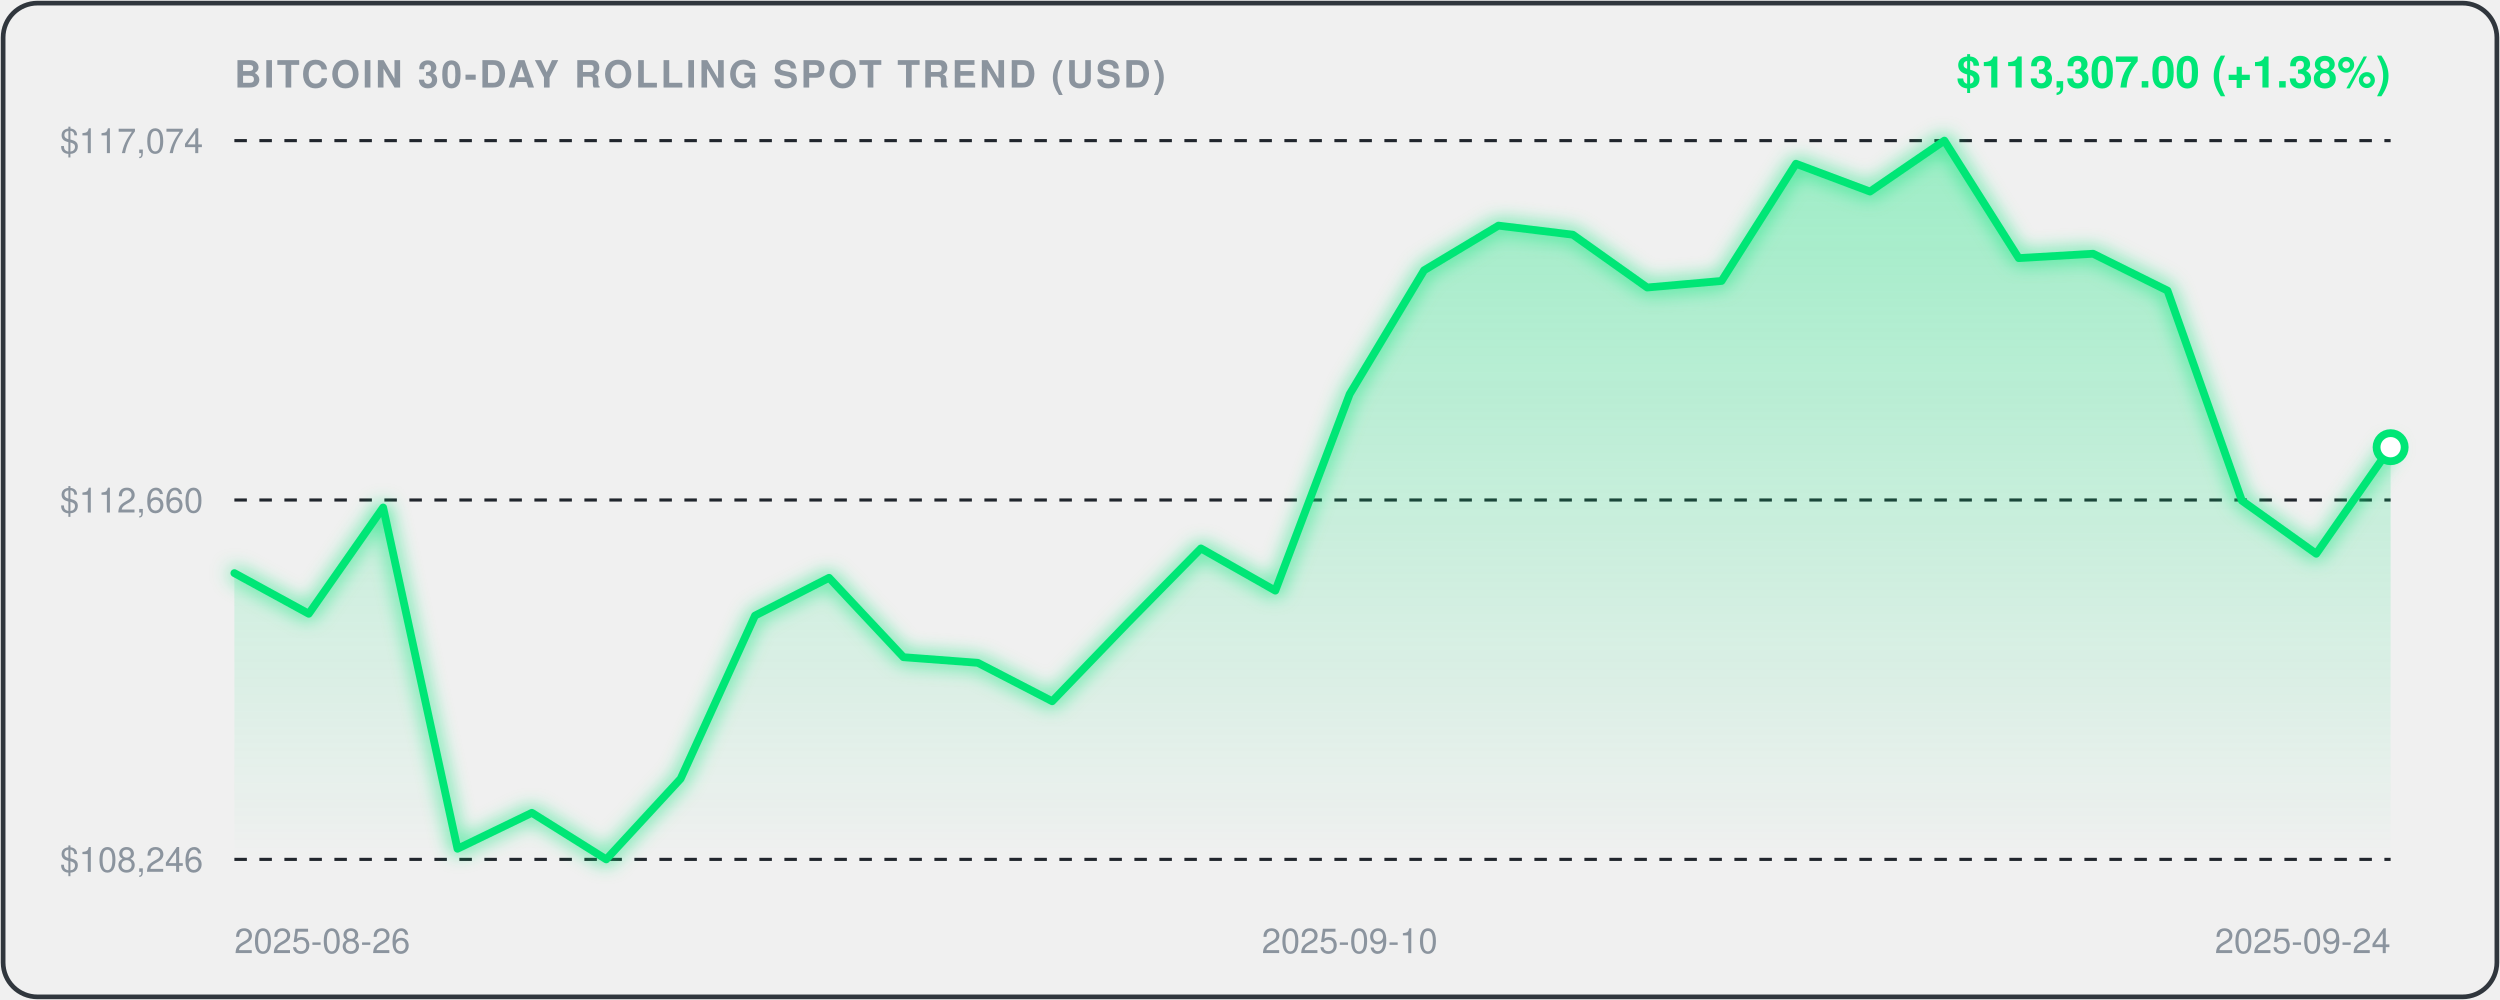
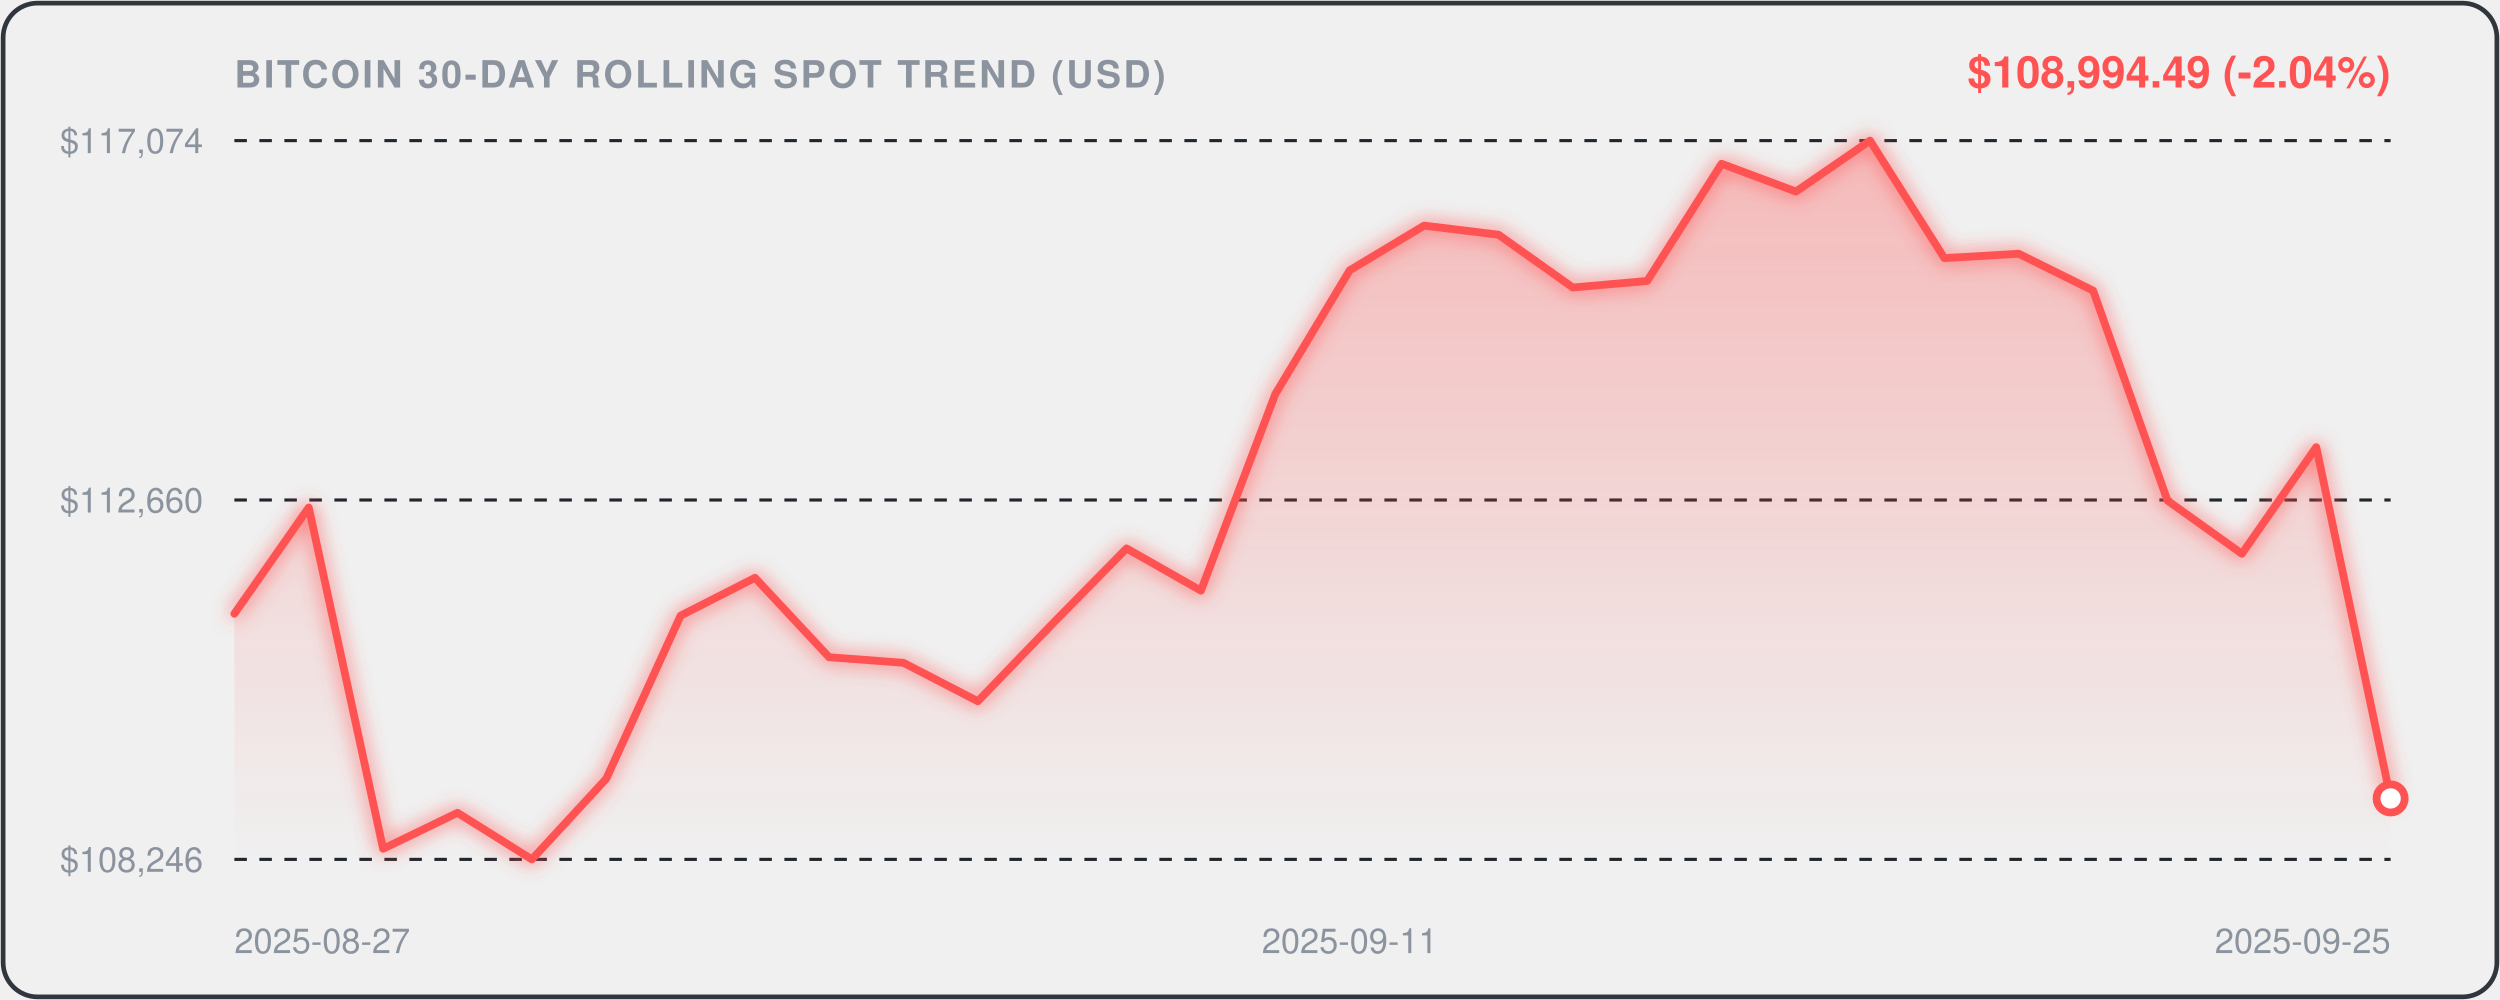
<svg xmlns="http://www.w3.org/2000/svg" viewBox="0 0 800 320" width="100%" height="100%" style="background:#0d1117;border-radius:12px;font-family:-apple-system,BlinkMacSystemFont,'Segoe UI',Helvetica,Arial,sans-serif;">
  <defs>
    <linearGradient id="areaGrad" x1="0" y1="0" x2="0" y2="1">
-       <stop offset="0%" stop-color="rgba(0, 230, 118, 0.35)" />
-       <stop offset="100%" stop-color="rgba(0, 230, 118, 0.0)" />
+       <stop offset="0%" stop-color="rgba(255, 82, 82, 0.35)" />
+       <stop offset="100%" stop-color="rgba(255, 82, 82, 0.0)" />
    </linearGradient>
    <filter id="glow" x="-20%" y="-20%" width="140%" height="140%">
      <feGaussianBlur stdDeviation="3" result="blur" />
      <feComposite in="SourceGraphic" in2="blur" operator="over" />
    </filter>
  </defs>
  <rect x="1" y="1" width="798" height="318" rx="11" fill="none" stroke="#30363d" stroke-width="1.5" />
  <text x="75" y="28" fill="#8b949e" font-size="12" font-weight="600" letter-spacing="0.8">BITCOIN 30-DAY ROLLING SPOT TREND (USD)</text>
-   <text x="765" y="28" text-anchor="end" fill="#00E676" font-size="14" font-weight="700">$113,307.00 (+1.38%)</text>
+   <text x="765" y="28" text-anchor="end" fill="#FF5252" font-size="14" font-weight="700">$108,994.49 (-2.04%)</text>
  <line x1="75" y1="45" x2="765" y2="45" stroke="#21262d" stroke-width="1" stroke-dasharray="4,4" />
  <text x="65" y="49" text-anchor="end" fill="#8b949e" font-size="11">$117,074</text>
  <line x1="75" y1="160.0" x2="765" y2="160.0" stroke="#21262d" stroke-width="1" stroke-dasharray="4,4" />
  <text x="65" y="164.0" text-anchor="end" fill="#8b949e" font-size="11">$112,660</text>
  <line x1="75" y1="275" x2="765" y2="275" stroke="#21262d" stroke-width="1" stroke-dasharray="4,4" />
  <text x="65" y="279" text-anchor="end" fill="#8b949e" font-size="11">$108,246</text>
-   <path d="M 75.0,183.4 L 98.8,196.4 L 122.6,162.4 L 146.4,271.6 L 170.2,260.1 L 194.0,275.0 L 217.8,249.2 L 241.6,197.0 L 265.3,184.9 L 289.1,210.3 L 312.9,212.1 L 336.7,224.4 L 360.5,199.7 L 384.3,175.5 L 408.1,189.0 L 431.9,126.1 L 455.7,86.5 L 479.5,72.2 L 503.3,75.1 L 527.1,92.0 L 550.9,89.9 L 574.7,52.4 L 598.4,61.3 L 622.2,45.0 L 646.0,82.6 L 669.8,81.2 L 693.6,93.0 L 717.4,160.2 L 741.2,177.2 L 765.0,143.1 L 765.0,275.0 L 75.0,275.0 Z" fill="url(#areaGrad)" />
-   <path d="M 75.0,183.4 L 98.8,196.4 L 122.6,162.4 L 146.4,271.6 L 170.2,260.1 L 194.0,275.0 L 217.8,249.2 L 241.6,197.0 L 265.3,184.9 L 289.1,210.3 L 312.9,212.1 L 336.7,224.4 L 360.5,199.7 L 384.3,175.5 L 408.1,189.0 L 431.9,126.1 L 455.7,86.5 L 479.5,72.2 L 503.3,75.1 L 527.1,92.0 L 550.9,89.9 L 574.7,52.4 L 598.4,61.3 L 622.2,45.0 L 646.0,82.6 L 669.8,81.2 L 693.6,93.0 L 717.4,160.2 L 741.2,177.2 L 765.0,143.1" fill="none" stroke="#00E676" stroke-width="2.5" stroke-linecap="round" stroke-linejoin="round" filter="url(#glow)" />
-   <circle cx="765.0" cy="143.1" r="4.5" fill="#ffffff" stroke="#00E676" stroke-width="2.5" />
-   <text x="75.0" y="305" fill="#8b949e" font-size="11" text-anchor="start">2025-08-26</text>
-   <text x="431.9" y="305" fill="#8b949e" font-size="11" text-anchor="middle">2025-09-10</text>
-   <text x="765.0" y="305" fill="#8b949e" font-size="11" text-anchor="end">2025-09-24</text>
+   <path d="M 75.0,196.4 L 98.8,162.4 L 122.6,271.6 L 146.4,260.1 L 170.2,275.0 L 194.0,249.2 L 217.8,197.0 L 241.6,184.9 L 265.3,210.3 L 289.1,212.1 L 312.9,224.4 L 336.7,199.7 L 360.5,175.5 L 384.3,189.0 L 408.1,126.1 L 431.9,86.5 L 455.7,72.2 L 479.5,75.1 L 503.3,92.0 L 527.1,89.9 L 550.9,52.4 L 574.7,61.3 L 598.4,45.0 L 622.2,82.6 L 646.0,81.2 L 669.8,93.0 L 693.6,160.2 L 717.4,177.2 L 741.2,143.1 L 765.0,255.5 L 765.0,275.0 L 75.0,275.0 Z" fill="url(#areaGrad)" />
+   <path d="M 75.0,196.4 L 98.8,162.4 L 122.6,271.6 L 146.4,260.1 L 170.2,275.0 L 194.0,249.2 L 217.8,197.0 L 241.6,184.9 L 265.3,210.3 L 289.1,212.1 L 312.9,224.4 L 336.7,199.7 L 360.5,175.5 L 384.3,189.0 L 408.1,126.1 L 431.9,86.5 L 455.7,72.2 L 479.5,75.1 L 503.3,92.0 L 527.1,89.9 L 550.9,52.4 L 574.7,61.3 L 598.4,45.0 L 622.2,82.6 L 646.0,81.2 L 669.8,93.0 L 693.6,160.2 L 717.4,177.2 L 741.2,143.1 L 765.0,255.5" fill="none" stroke="#FF5252" stroke-width="2.5" stroke-linecap="round" stroke-linejoin="round" filter="url(#glow)" />
+   <circle cx="765.0" cy="255.5" r="4.5" fill="#ffffff" stroke="#FF5252" stroke-width="2.5" />
+   <text x="75.0" y="305" fill="#8b949e" font-size="11" text-anchor="start">2025-08-27</text>
+   <text x="431.9" y="305" fill="#8b949e" font-size="11" text-anchor="middle">2025-09-11</text>
+   <text x="765.0" y="305" fill="#8b949e" font-size="11" text-anchor="end">2025-09-25</text>
</svg>
